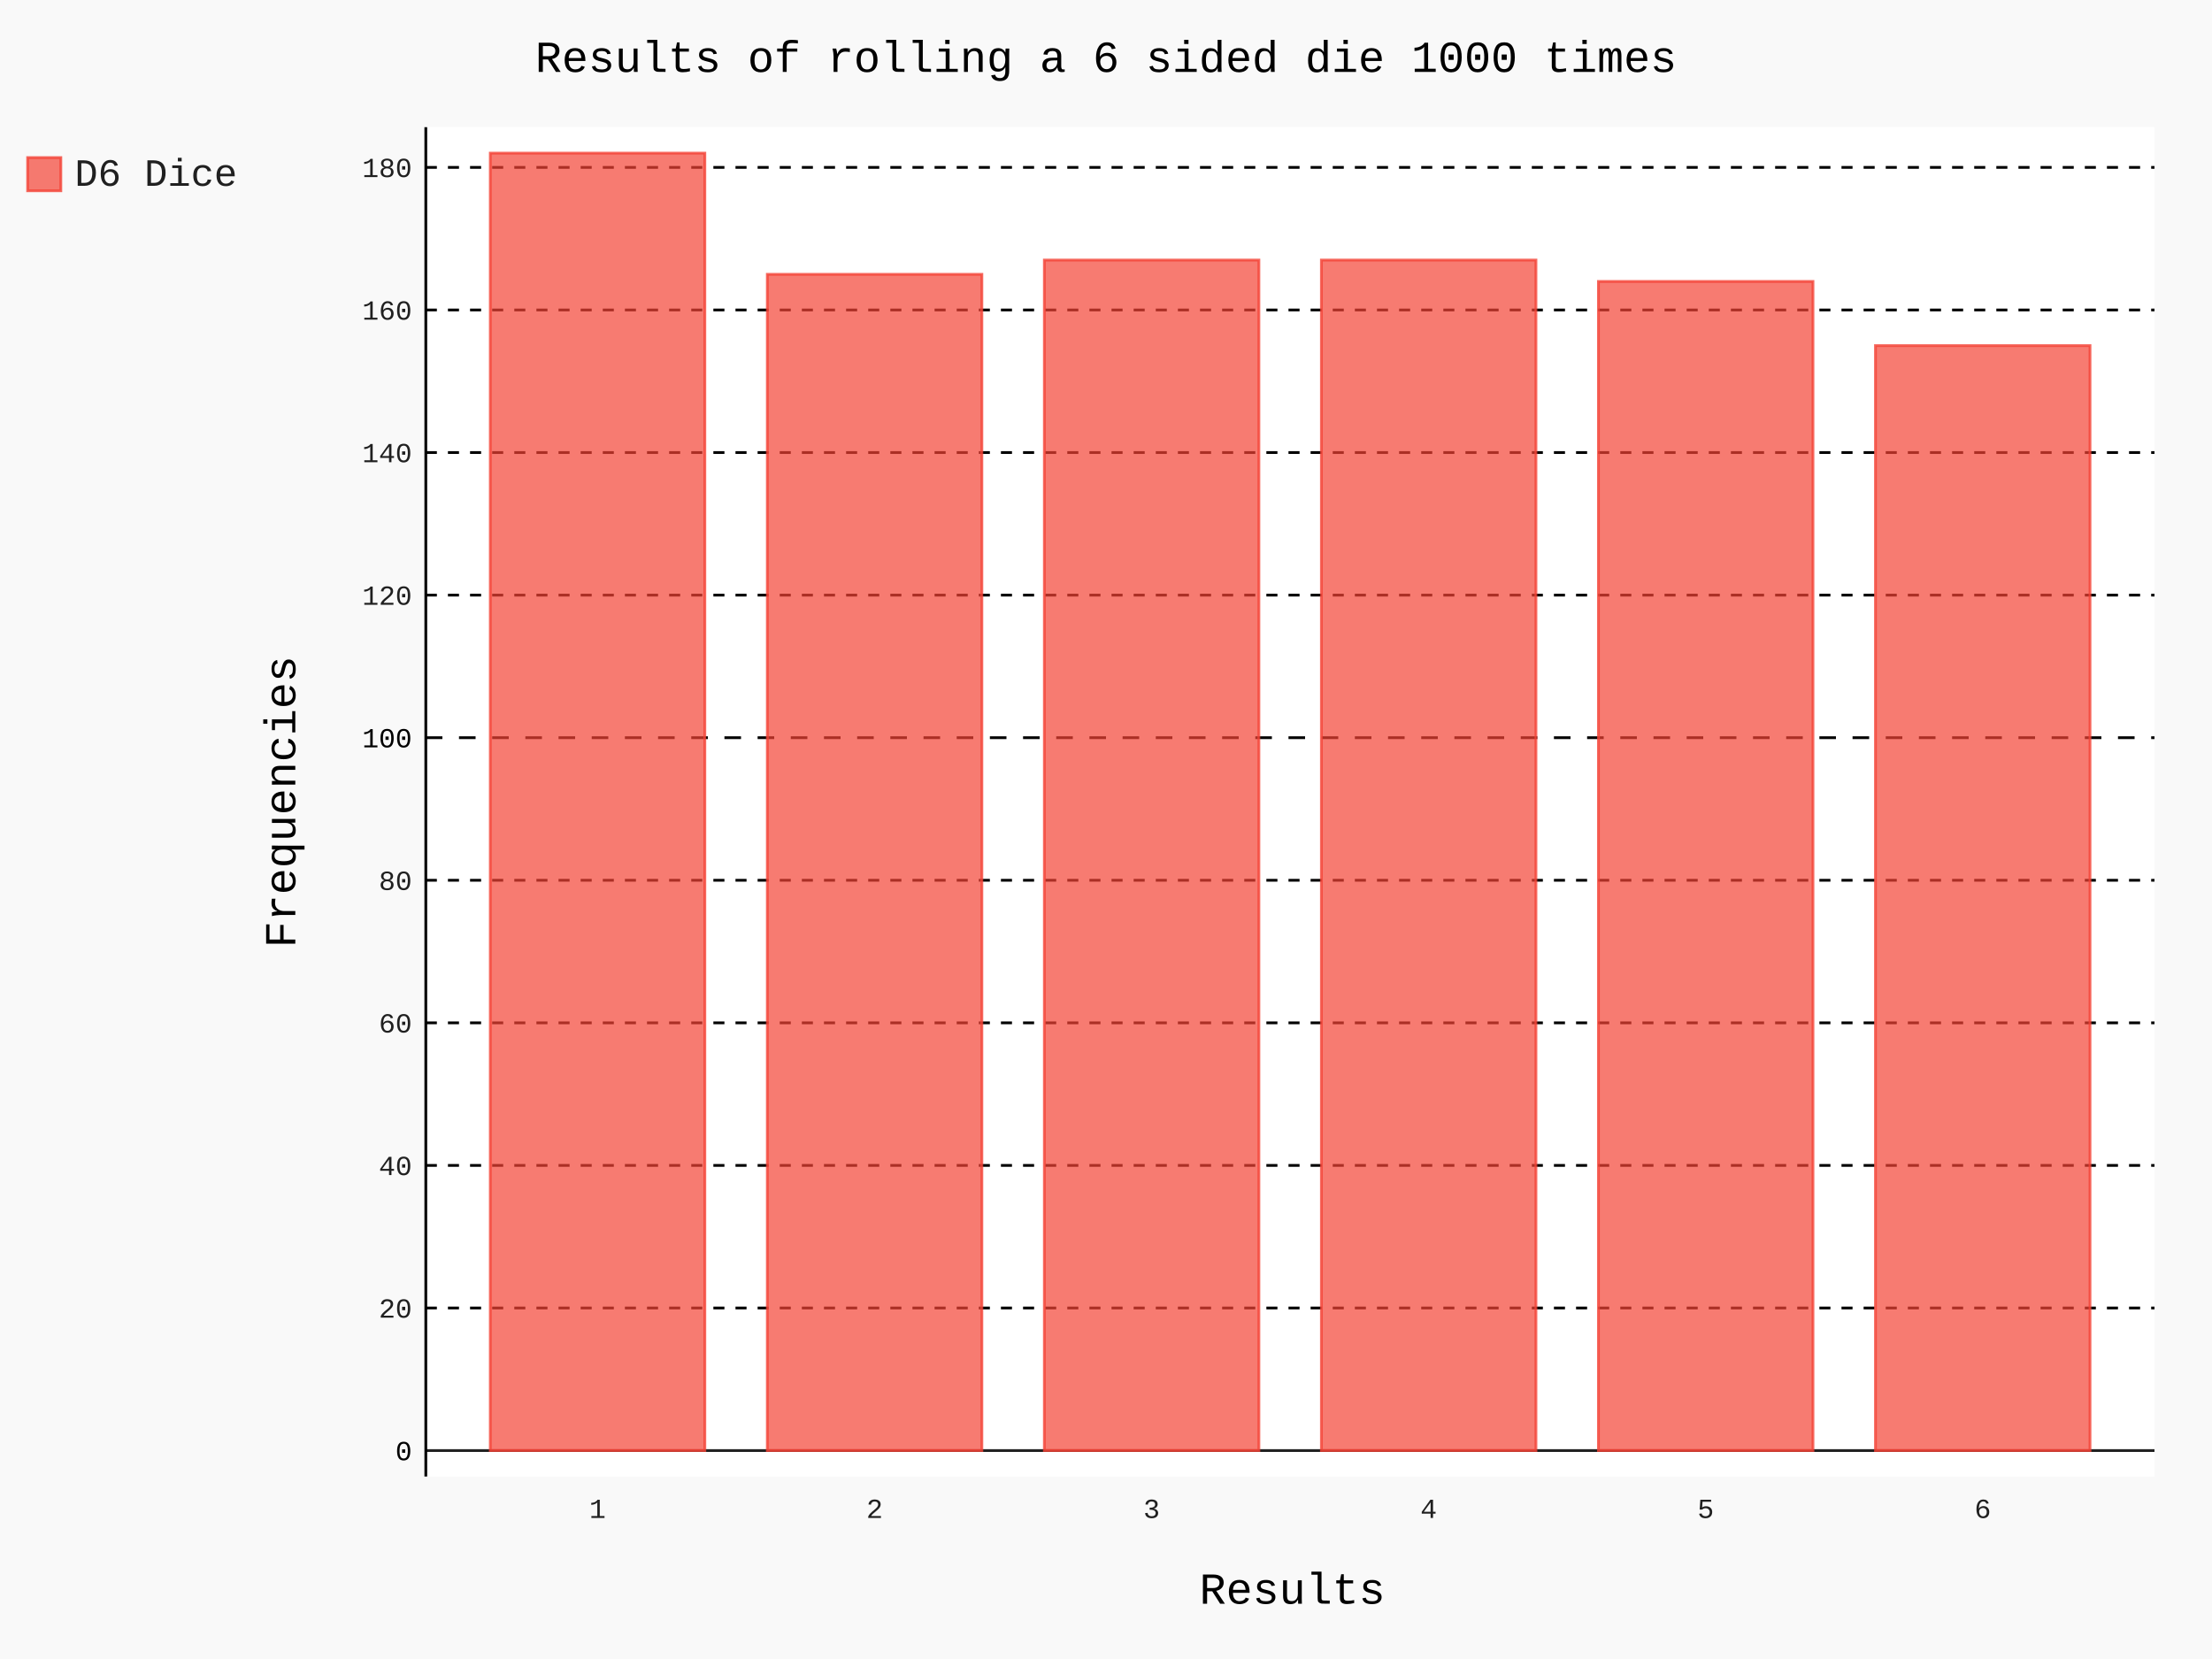
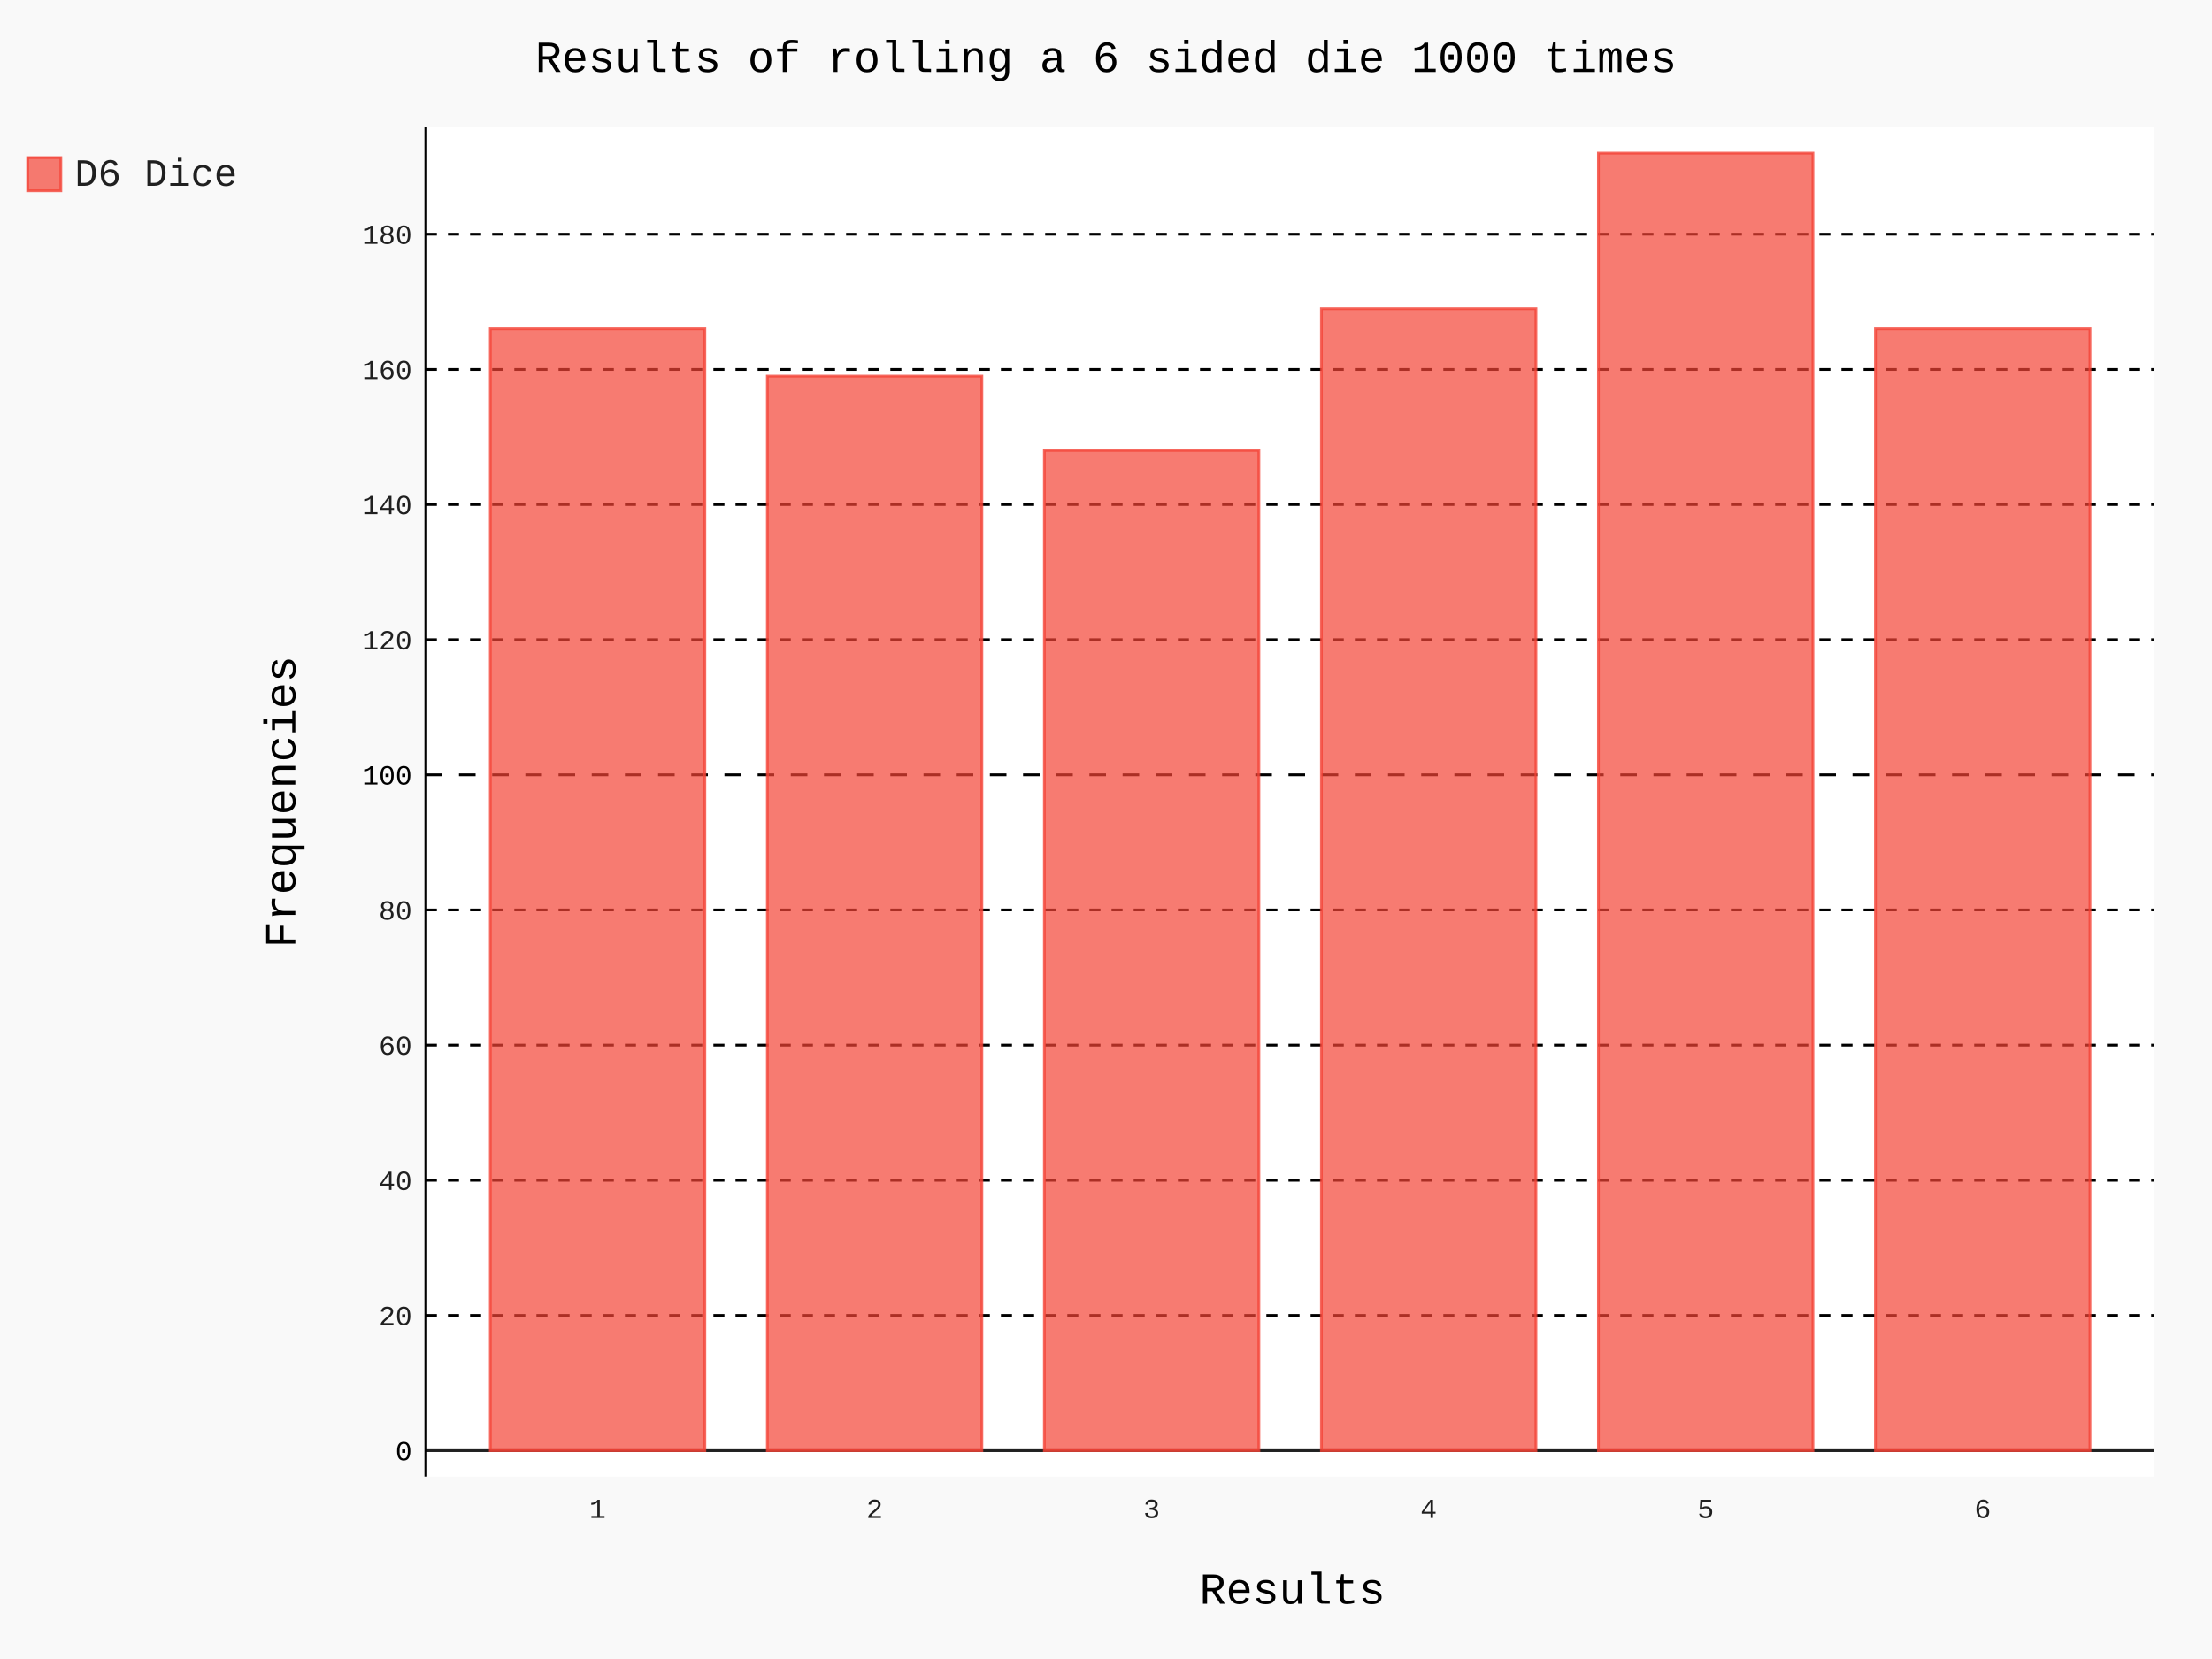
- <svg xmlns="http://www.w3.org/2000/svg" id="chart-ab9125c0-4e7a-4e0f-b252-31534f6ba307" class="pygal-chart" viewBox="0 0 800 600">
+ <svg xmlns="http://www.w3.org/2000/svg" id="chart-2cc9376f-a09e-40d9-8024-2670acc0d608" class="pygal-chart" viewBox="0 0 800 600">
  <defs>
-     <style type="text/css">#chart-ab9125c0-4e7a-4e0f-b252-31534f6ba307{-webkit-user-select:none;-webkit-font-smoothing:antialiased;font-family:Consolas,"Liberation Mono",Menlo,Courier,monospace}#chart-ab9125c0-4e7a-4e0f-b252-31534f6ba307 .title{font-family:Consolas,"Liberation Mono",Menlo,Courier,monospace;font-size:16px}#chart-ab9125c0-4e7a-4e0f-b252-31534f6ba307 .legends .legend text{font-family:Consolas,"Liberation Mono",Menlo,Courier,monospace;font-size:14px}#chart-ab9125c0-4e7a-4e0f-b252-31534f6ba307 .axis text{font-family:Consolas,"Liberation Mono",Menlo,Courier,monospace;font-size:10px}#chart-ab9125c0-4e7a-4e0f-b252-31534f6ba307 .axis text.major{font-family:Consolas,"Liberation Mono",Menlo,Courier,monospace;font-size:10px}#chart-ab9125c0-4e7a-4e0f-b252-31534f6ba307 .text-overlay text.value{font-family:Consolas,"Liberation Mono",Menlo,Courier,monospace;font-size:16px}#chart-ab9125c0-4e7a-4e0f-b252-31534f6ba307 .text-overlay text.label{font-family:Consolas,"Liberation Mono",Menlo,Courier,monospace;font-size:10px}#chart-ab9125c0-4e7a-4e0f-b252-31534f6ba307 .tooltip{font-family:Consolas,"Liberation Mono",Menlo,Courier,monospace;font-size:14px}#chart-ab9125c0-4e7a-4e0f-b252-31534f6ba307 text.no_data{font-family:Consolas,"Liberation Mono",Menlo,Courier,monospace;font-size:64px}
- #chart-ab9125c0-4e7a-4e0f-b252-31534f6ba307{background-color:rgba(249,249,249,1)}#chart-ab9125c0-4e7a-4e0f-b252-31534f6ba307 path,#chart-ab9125c0-4e7a-4e0f-b252-31534f6ba307 line,#chart-ab9125c0-4e7a-4e0f-b252-31534f6ba307 rect,#chart-ab9125c0-4e7a-4e0f-b252-31534f6ba307 circle{-webkit-transition:150ms;-moz-transition:150ms;transition:150ms}#chart-ab9125c0-4e7a-4e0f-b252-31534f6ba307 .graph &gt; .background{fill:rgba(249,249,249,1)}#chart-ab9125c0-4e7a-4e0f-b252-31534f6ba307 .plot &gt; .background{fill:rgba(255,255,255,1)}#chart-ab9125c0-4e7a-4e0f-b252-31534f6ba307 .graph{fill:rgba(0,0,0,.87)}#chart-ab9125c0-4e7a-4e0f-b252-31534f6ba307 text.no_data{fill:rgba(0,0,0,1)}#chart-ab9125c0-4e7a-4e0f-b252-31534f6ba307 .title{fill:rgba(0,0,0,1)}#chart-ab9125c0-4e7a-4e0f-b252-31534f6ba307 .legends .legend text{fill:rgba(0,0,0,.87)}#chart-ab9125c0-4e7a-4e0f-b252-31534f6ba307 .legends .legend:hover text{fill:rgba(0,0,0,1)}#chart-ab9125c0-4e7a-4e0f-b252-31534f6ba307 .axis .line{stroke:rgba(0,0,0,1)}#chart-ab9125c0-4e7a-4e0f-b252-31534f6ba307 .axis .guide.line{stroke:rgba(0,0,0,.54)}#chart-ab9125c0-4e7a-4e0f-b252-31534f6ba307 .axis .major.line{stroke:rgba(0,0,0,.87)}#chart-ab9125c0-4e7a-4e0f-b252-31534f6ba307 .axis text.major{fill:rgba(0,0,0,1)}#chart-ab9125c0-4e7a-4e0f-b252-31534f6ba307 .axis.y .guides:hover .guide.line,#chart-ab9125c0-4e7a-4e0f-b252-31534f6ba307 .line-graph .axis.x .guides:hover .guide.line,#chart-ab9125c0-4e7a-4e0f-b252-31534f6ba307 .stackedline-graph .axis.x .guides:hover .guide.line,#chart-ab9125c0-4e7a-4e0f-b252-31534f6ba307 .xy-graph .axis.x .guides:hover .guide.line{stroke:rgba(0,0,0,1)}#chart-ab9125c0-4e7a-4e0f-b252-31534f6ba307 .axis .guides:hover text{fill:rgba(0,0,0,1)}#chart-ab9125c0-4e7a-4e0f-b252-31534f6ba307 .reactive{fill-opacity:.7;stroke-opacity:.8;stroke-width:1}#chart-ab9125c0-4e7a-4e0f-b252-31534f6ba307 .ci{stroke:rgba(0,0,0,.87)}#chart-ab9125c0-4e7a-4e0f-b252-31534f6ba307 .reactive.active,#chart-ab9125c0-4e7a-4e0f-b252-31534f6ba307 .active .reactive{fill-opacity:.8;stroke-opacity:.9;stroke-width:4}#chart-ab9125c0-4e7a-4e0f-b252-31534f6ba307 .ci .reactive.active{stroke-width:1.5}#chart-ab9125c0-4e7a-4e0f-b252-31534f6ba307 .series text{fill:rgba(0,0,0,1)}#chart-ab9125c0-4e7a-4e0f-b252-31534f6ba307 .tooltip rect{fill:rgba(255,255,255,1);stroke:rgba(0,0,0,1);-webkit-transition:opacity 150ms;-moz-transition:opacity 150ms;transition:opacity 150ms}#chart-ab9125c0-4e7a-4e0f-b252-31534f6ba307 .tooltip .label{fill:rgba(0,0,0,.87)}#chart-ab9125c0-4e7a-4e0f-b252-31534f6ba307 .tooltip .label{fill:rgba(0,0,0,.87)}#chart-ab9125c0-4e7a-4e0f-b252-31534f6ba307 .tooltip .legend{font-size:.8em;fill:rgba(0,0,0,.54)}#chart-ab9125c0-4e7a-4e0f-b252-31534f6ba307 .tooltip .x_label{font-size:.6em;fill:rgba(0,0,0,1)}#chart-ab9125c0-4e7a-4e0f-b252-31534f6ba307 .tooltip .xlink{font-size:.5em;text-decoration:underline}#chart-ab9125c0-4e7a-4e0f-b252-31534f6ba307 .tooltip .value{font-size:1.5em}#chart-ab9125c0-4e7a-4e0f-b252-31534f6ba307 .bound{font-size:.5em}#chart-ab9125c0-4e7a-4e0f-b252-31534f6ba307 .max-value{font-size:.75em;fill:rgba(0,0,0,.54)}#chart-ab9125c0-4e7a-4e0f-b252-31534f6ba307 .map-element{fill:rgba(255,255,255,1);stroke:rgba(0,0,0,.54) !important}#chart-ab9125c0-4e7a-4e0f-b252-31534f6ba307 .map-element .reactive{fill-opacity:inherit;stroke-opacity:inherit}#chart-ab9125c0-4e7a-4e0f-b252-31534f6ba307 .color-0,#chart-ab9125c0-4e7a-4e0f-b252-31534f6ba307 .color-0 a:visited{stroke:#F44336;fill:#F44336}#chart-ab9125c0-4e7a-4e0f-b252-31534f6ba307 .text-overlay .color-0 text{fill:black}
- #chart-ab9125c0-4e7a-4e0f-b252-31534f6ba307 text.no_data{text-anchor:middle}#chart-ab9125c0-4e7a-4e0f-b252-31534f6ba307 .guide.line{fill:none}#chart-ab9125c0-4e7a-4e0f-b252-31534f6ba307 .centered{text-anchor:middle}#chart-ab9125c0-4e7a-4e0f-b252-31534f6ba307 .title{text-anchor:middle}#chart-ab9125c0-4e7a-4e0f-b252-31534f6ba307 .legends .legend text{fill-opacity:1}#chart-ab9125c0-4e7a-4e0f-b252-31534f6ba307 .axis.x text{text-anchor:middle}#chart-ab9125c0-4e7a-4e0f-b252-31534f6ba307 .axis.x:not(.web) text[transform]{text-anchor:start}#chart-ab9125c0-4e7a-4e0f-b252-31534f6ba307 .axis.x:not(.web) text[transform].backwards{text-anchor:end}#chart-ab9125c0-4e7a-4e0f-b252-31534f6ba307 .axis.y text{text-anchor:end}#chart-ab9125c0-4e7a-4e0f-b252-31534f6ba307 .axis.y text[transform].backwards{text-anchor:start}#chart-ab9125c0-4e7a-4e0f-b252-31534f6ba307 .axis.y2 text{text-anchor:start}#chart-ab9125c0-4e7a-4e0f-b252-31534f6ba307 .axis.y2 text[transform].backwards{text-anchor:end}#chart-ab9125c0-4e7a-4e0f-b252-31534f6ba307 .axis .guide.line{stroke-dasharray:4,4;stroke:black}#chart-ab9125c0-4e7a-4e0f-b252-31534f6ba307 .axis .major.guide.line{stroke-dasharray:6,6;stroke:black}#chart-ab9125c0-4e7a-4e0f-b252-31534f6ba307 .horizontal .axis.y .guide.line,#chart-ab9125c0-4e7a-4e0f-b252-31534f6ba307 .horizontal .axis.y2 .guide.line,#chart-ab9125c0-4e7a-4e0f-b252-31534f6ba307 .vertical .axis.x .guide.line{opacity:0}#chart-ab9125c0-4e7a-4e0f-b252-31534f6ba307 .horizontal .axis.always_show .guide.line,#chart-ab9125c0-4e7a-4e0f-b252-31534f6ba307 .vertical .axis.always_show .guide.line{opacity:1 !important}#chart-ab9125c0-4e7a-4e0f-b252-31534f6ba307 .axis.y .guides:hover .guide.line,#chart-ab9125c0-4e7a-4e0f-b252-31534f6ba307 .axis.y2 .guides:hover .guide.line,#chart-ab9125c0-4e7a-4e0f-b252-31534f6ba307 .axis.x .guides:hover .guide.line{opacity:1}#chart-ab9125c0-4e7a-4e0f-b252-31534f6ba307 .axis .guides:hover text{opacity:1}#chart-ab9125c0-4e7a-4e0f-b252-31534f6ba307 .nofill{fill:none}#chart-ab9125c0-4e7a-4e0f-b252-31534f6ba307 .subtle-fill{fill-opacity:.2}#chart-ab9125c0-4e7a-4e0f-b252-31534f6ba307 .dot{stroke-width:1px;fill-opacity:1;stroke-opacity:1}#chart-ab9125c0-4e7a-4e0f-b252-31534f6ba307 .dot.active{stroke-width:5px}#chart-ab9125c0-4e7a-4e0f-b252-31534f6ba307 .dot.negative{fill:transparent}#chart-ab9125c0-4e7a-4e0f-b252-31534f6ba307 text,#chart-ab9125c0-4e7a-4e0f-b252-31534f6ba307 tspan{stroke:none !important}#chart-ab9125c0-4e7a-4e0f-b252-31534f6ba307 .series text.active{opacity:1}#chart-ab9125c0-4e7a-4e0f-b252-31534f6ba307 .tooltip rect{fill-opacity:.95;stroke-width:.5}#chart-ab9125c0-4e7a-4e0f-b252-31534f6ba307 .tooltip text{fill-opacity:1}#chart-ab9125c0-4e7a-4e0f-b252-31534f6ba307 .showable{visibility:hidden}#chart-ab9125c0-4e7a-4e0f-b252-31534f6ba307 .showable.shown{visibility:visible}#chart-ab9125c0-4e7a-4e0f-b252-31534f6ba307 .gauge-background{fill:rgba(229,229,229,1);stroke:none}#chart-ab9125c0-4e7a-4e0f-b252-31534f6ba307 .bg-lines{stroke:rgba(249,249,249,1);stroke-width:2px}</style>
+     <style type="text/css">#chart-2cc9376f-a09e-40d9-8024-2670acc0d608{-webkit-user-select:none;-webkit-font-smoothing:antialiased;font-family:Consolas,"Liberation Mono",Menlo,Courier,monospace}#chart-2cc9376f-a09e-40d9-8024-2670acc0d608 .title{font-family:Consolas,"Liberation Mono",Menlo,Courier,monospace;font-size:16px}#chart-2cc9376f-a09e-40d9-8024-2670acc0d608 .legends .legend text{font-family:Consolas,"Liberation Mono",Menlo,Courier,monospace;font-size:14px}#chart-2cc9376f-a09e-40d9-8024-2670acc0d608 .axis text{font-family:Consolas,"Liberation Mono",Menlo,Courier,monospace;font-size:10px}#chart-2cc9376f-a09e-40d9-8024-2670acc0d608 .axis text.major{font-family:Consolas,"Liberation Mono",Menlo,Courier,monospace;font-size:10px}#chart-2cc9376f-a09e-40d9-8024-2670acc0d608 .text-overlay text.value{font-family:Consolas,"Liberation Mono",Menlo,Courier,monospace;font-size:16px}#chart-2cc9376f-a09e-40d9-8024-2670acc0d608 .text-overlay text.label{font-family:Consolas,"Liberation Mono",Menlo,Courier,monospace;font-size:10px}#chart-2cc9376f-a09e-40d9-8024-2670acc0d608 .tooltip{font-family:Consolas,"Liberation Mono",Menlo,Courier,monospace;font-size:14px}#chart-2cc9376f-a09e-40d9-8024-2670acc0d608 text.no_data{font-family:Consolas,"Liberation Mono",Menlo,Courier,monospace;font-size:64px}
+ #chart-2cc9376f-a09e-40d9-8024-2670acc0d608{background-color:rgba(249,249,249,1)}#chart-2cc9376f-a09e-40d9-8024-2670acc0d608 path,#chart-2cc9376f-a09e-40d9-8024-2670acc0d608 line,#chart-2cc9376f-a09e-40d9-8024-2670acc0d608 rect,#chart-2cc9376f-a09e-40d9-8024-2670acc0d608 circle{-webkit-transition:150ms;-moz-transition:150ms;transition:150ms}#chart-2cc9376f-a09e-40d9-8024-2670acc0d608 .graph &gt; .background{fill:rgba(249,249,249,1)}#chart-2cc9376f-a09e-40d9-8024-2670acc0d608 .plot &gt; .background{fill:rgba(255,255,255,1)}#chart-2cc9376f-a09e-40d9-8024-2670acc0d608 .graph{fill:rgba(0,0,0,.87)}#chart-2cc9376f-a09e-40d9-8024-2670acc0d608 text.no_data{fill:rgba(0,0,0,1)}#chart-2cc9376f-a09e-40d9-8024-2670acc0d608 .title{fill:rgba(0,0,0,1)}#chart-2cc9376f-a09e-40d9-8024-2670acc0d608 .legends .legend text{fill:rgba(0,0,0,.87)}#chart-2cc9376f-a09e-40d9-8024-2670acc0d608 .legends .legend:hover text{fill:rgba(0,0,0,1)}#chart-2cc9376f-a09e-40d9-8024-2670acc0d608 .axis .line{stroke:rgba(0,0,0,1)}#chart-2cc9376f-a09e-40d9-8024-2670acc0d608 .axis .guide.line{stroke:rgba(0,0,0,.54)}#chart-2cc9376f-a09e-40d9-8024-2670acc0d608 .axis .major.line{stroke:rgba(0,0,0,.87)}#chart-2cc9376f-a09e-40d9-8024-2670acc0d608 .axis text.major{fill:rgba(0,0,0,1)}#chart-2cc9376f-a09e-40d9-8024-2670acc0d608 .axis.y .guides:hover .guide.line,#chart-2cc9376f-a09e-40d9-8024-2670acc0d608 .line-graph .axis.x .guides:hover .guide.line,#chart-2cc9376f-a09e-40d9-8024-2670acc0d608 .stackedline-graph .axis.x .guides:hover .guide.line,#chart-2cc9376f-a09e-40d9-8024-2670acc0d608 .xy-graph .axis.x .guides:hover .guide.line{stroke:rgba(0,0,0,1)}#chart-2cc9376f-a09e-40d9-8024-2670acc0d608 .axis .guides:hover text{fill:rgba(0,0,0,1)}#chart-2cc9376f-a09e-40d9-8024-2670acc0d608 .reactive{fill-opacity:.7;stroke-opacity:.8;stroke-width:1}#chart-2cc9376f-a09e-40d9-8024-2670acc0d608 .ci{stroke:rgba(0,0,0,.87)}#chart-2cc9376f-a09e-40d9-8024-2670acc0d608 .reactive.active,#chart-2cc9376f-a09e-40d9-8024-2670acc0d608 .active .reactive{fill-opacity:.8;stroke-opacity:.9;stroke-width:4}#chart-2cc9376f-a09e-40d9-8024-2670acc0d608 .ci .reactive.active{stroke-width:1.5}#chart-2cc9376f-a09e-40d9-8024-2670acc0d608 .series text{fill:rgba(0,0,0,1)}#chart-2cc9376f-a09e-40d9-8024-2670acc0d608 .tooltip rect{fill:rgba(255,255,255,1);stroke:rgba(0,0,0,1);-webkit-transition:opacity 150ms;-moz-transition:opacity 150ms;transition:opacity 150ms}#chart-2cc9376f-a09e-40d9-8024-2670acc0d608 .tooltip .label{fill:rgba(0,0,0,.87)}#chart-2cc9376f-a09e-40d9-8024-2670acc0d608 .tooltip .label{fill:rgba(0,0,0,.87)}#chart-2cc9376f-a09e-40d9-8024-2670acc0d608 .tooltip .legend{font-size:.8em;fill:rgba(0,0,0,.54)}#chart-2cc9376f-a09e-40d9-8024-2670acc0d608 .tooltip .x_label{font-size:.6em;fill:rgba(0,0,0,1)}#chart-2cc9376f-a09e-40d9-8024-2670acc0d608 .tooltip .xlink{font-size:.5em;text-decoration:underline}#chart-2cc9376f-a09e-40d9-8024-2670acc0d608 .tooltip .value{font-size:1.5em}#chart-2cc9376f-a09e-40d9-8024-2670acc0d608 .bound{font-size:.5em}#chart-2cc9376f-a09e-40d9-8024-2670acc0d608 .max-value{font-size:.75em;fill:rgba(0,0,0,.54)}#chart-2cc9376f-a09e-40d9-8024-2670acc0d608 .map-element{fill:rgba(255,255,255,1);stroke:rgba(0,0,0,.54) !important}#chart-2cc9376f-a09e-40d9-8024-2670acc0d608 .map-element .reactive{fill-opacity:inherit;stroke-opacity:inherit}#chart-2cc9376f-a09e-40d9-8024-2670acc0d608 .color-0,#chart-2cc9376f-a09e-40d9-8024-2670acc0d608 .color-0 a:visited{stroke:#F44336;fill:#F44336}#chart-2cc9376f-a09e-40d9-8024-2670acc0d608 .text-overlay .color-0 text{fill:black}
+ #chart-2cc9376f-a09e-40d9-8024-2670acc0d608 text.no_data{text-anchor:middle}#chart-2cc9376f-a09e-40d9-8024-2670acc0d608 .guide.line{fill:none}#chart-2cc9376f-a09e-40d9-8024-2670acc0d608 .centered{text-anchor:middle}#chart-2cc9376f-a09e-40d9-8024-2670acc0d608 .title{text-anchor:middle}#chart-2cc9376f-a09e-40d9-8024-2670acc0d608 .legends .legend text{fill-opacity:1}#chart-2cc9376f-a09e-40d9-8024-2670acc0d608 .axis.x text{text-anchor:middle}#chart-2cc9376f-a09e-40d9-8024-2670acc0d608 .axis.x:not(.web) text[transform]{text-anchor:start}#chart-2cc9376f-a09e-40d9-8024-2670acc0d608 .axis.x:not(.web) text[transform].backwards{text-anchor:end}#chart-2cc9376f-a09e-40d9-8024-2670acc0d608 .axis.y text{text-anchor:end}#chart-2cc9376f-a09e-40d9-8024-2670acc0d608 .axis.y text[transform].backwards{text-anchor:start}#chart-2cc9376f-a09e-40d9-8024-2670acc0d608 .axis.y2 text{text-anchor:start}#chart-2cc9376f-a09e-40d9-8024-2670acc0d608 .axis.y2 text[transform].backwards{text-anchor:end}#chart-2cc9376f-a09e-40d9-8024-2670acc0d608 .axis .guide.line{stroke-dasharray:4,4;stroke:black}#chart-2cc9376f-a09e-40d9-8024-2670acc0d608 .axis .major.guide.line{stroke-dasharray:6,6;stroke:black}#chart-2cc9376f-a09e-40d9-8024-2670acc0d608 .horizontal .axis.y .guide.line,#chart-2cc9376f-a09e-40d9-8024-2670acc0d608 .horizontal .axis.y2 .guide.line,#chart-2cc9376f-a09e-40d9-8024-2670acc0d608 .vertical .axis.x .guide.line{opacity:0}#chart-2cc9376f-a09e-40d9-8024-2670acc0d608 .horizontal .axis.always_show .guide.line,#chart-2cc9376f-a09e-40d9-8024-2670acc0d608 .vertical .axis.always_show .guide.line{opacity:1 !important}#chart-2cc9376f-a09e-40d9-8024-2670acc0d608 .axis.y .guides:hover .guide.line,#chart-2cc9376f-a09e-40d9-8024-2670acc0d608 .axis.y2 .guides:hover .guide.line,#chart-2cc9376f-a09e-40d9-8024-2670acc0d608 .axis.x .guides:hover .guide.line{opacity:1}#chart-2cc9376f-a09e-40d9-8024-2670acc0d608 .axis .guides:hover text{opacity:1}#chart-2cc9376f-a09e-40d9-8024-2670acc0d608 .nofill{fill:none}#chart-2cc9376f-a09e-40d9-8024-2670acc0d608 .subtle-fill{fill-opacity:.2}#chart-2cc9376f-a09e-40d9-8024-2670acc0d608 .dot{stroke-width:1px;fill-opacity:1;stroke-opacity:1}#chart-2cc9376f-a09e-40d9-8024-2670acc0d608 .dot.active{stroke-width:5px}#chart-2cc9376f-a09e-40d9-8024-2670acc0d608 .dot.negative{fill:transparent}#chart-2cc9376f-a09e-40d9-8024-2670acc0d608 text,#chart-2cc9376f-a09e-40d9-8024-2670acc0d608 tspan{stroke:none !important}#chart-2cc9376f-a09e-40d9-8024-2670acc0d608 .series text.active{opacity:1}#chart-2cc9376f-a09e-40d9-8024-2670acc0d608 .tooltip rect{fill-opacity:.95;stroke-width:.5}#chart-2cc9376f-a09e-40d9-8024-2670acc0d608 .tooltip text{fill-opacity:1}#chart-2cc9376f-a09e-40d9-8024-2670acc0d608 .showable{visibility:hidden}#chart-2cc9376f-a09e-40d9-8024-2670acc0d608 .showable.shown{visibility:visible}#chart-2cc9376f-a09e-40d9-8024-2670acc0d608 .gauge-background{fill:rgba(229,229,229,1);stroke:none}#chart-2cc9376f-a09e-40d9-8024-2670acc0d608 .bg-lines{stroke:rgba(249,249,249,1);stroke-width:2px}</style>
  </defs>
  <g class="graph bar-graph vertical">
    <rect x="0" y="0" width="800" height="600" class="background" />
    <g transform="translate(154, 46)" class="plot">
      <rect x="0" y="0" width="625.2" height="488" class="background" />
      <g class="axis y always_show">
        <g class="guides">
          <path d="M0 478.615 h625.2" class="axis major line" />
          <text x="-5" y="482.115" class="major">0</text>
        </g>
        <g class="guides">
-           <path d="M0 427.052 h625.2" class="guide line" />
-           <text x="-5" y="430.552" class="">20</text>
+           <path d="M0 429.737 h625.2" class="guide line" />
+           <text x="-5" y="433.237" class="">20</text>
        </g>
        <g class="guides">
-           <path d="M0 375.488 h625.2" class="guide line" />
-           <text x="-5" y="378.988" class="">40</text>
+           <path d="M0 380.859 h625.2" class="guide line" />
+           <text x="-5" y="384.359" class="">40</text>
        </g>
        <g class="guides">
-           <path d="M0 323.924 h625.2" class="guide line" />
-           <text x="-5" y="327.424" class="">60</text>
+           <path d="M0 331.981 h625.2" class="guide line" />
+           <text x="-5" y="335.481" class="">60</text>
        </g>
        <g class="guides">
-           <path d="M0 272.36 h625.2" class="guide line" />
-           <text x="-5" y="275.86" class="">80</text>
+           <path d="M0 283.103 h625.2" class="guide line" />
+           <text x="-5" y="286.603" class="">80</text>
        </g>
        <g class="guides">
-           <path d="M0 220.796 h625.2" class="major guide line" />
-           <text x="-5" y="224.296" class="major">100</text>
+           <path d="M0 234.224 h625.2" class="major guide line" />
+           <text x="-5" y="237.724" class="major">100</text>
        </g>
        <g class="guides">
-           <path d="M0 169.232 h625.2" class="guide line" />
-           <text x="-5" y="172.732" class="">120</text>
+           <path d="M0 185.346 h625.2" class="guide line" />
+           <text x="-5" y="188.846" class="">120</text>
        </g>
        <g class="guides">
-           <path d="M0 117.669 h625.2" class="guide line" />
-           <text x="-5" y="121.169" class="">140</text>
+           <path d="M0 136.468 h625.2" class="guide line" />
+           <text x="-5" y="139.968" class="">140</text>
        </g>
        <g class="guides">
-           <path d="M0 66.105 h625.2" class="guide line" />
-           <text x="-5" y="69.605" class="">160</text>
+           <path d="M0 87.59 h625.2" class="guide line" />
+           <text x="-5" y="91.09" class="">160</text>
        </g>
        <g class="guides">
-           <path d="M0 14.541 h625.2" class="guide line" />
-           <text x="-5" y="18.041" class="">180</text>
+           <path d="M0 38.712 h625.2" class="guide line" />
+           <text x="-5" y="42.212" class="">180</text>
        </g>
      </g>
      <g class="axis x">
        <path d="M0 0 v488" class="line" />
        <g class="guides">
          <path d="M62.119 0 v488" class="guide line" />
          <text x="62.119" y="503.0" class="">1</text>
        </g>
        <g class="guides">
          <path d="M162.312 0 v488" class="guide line" />
          <text x="162.312" y="503.0" class="">2</text>
        </g>
        <g class="guides">
          <path d="M262.504 0 v488" class="guide line" />
          <text x="262.504" y="503.0" class="">3</text>
        </g>
        <g class="guides">
          <path d="M362.696 0 v488" class="guide line" />
          <text x="362.696" y="503.0" class="">4</text>
        </g>
        <g class="guides">
          <path d="M462.888 0 v488" class="guide line" />
          <text x="462.888" y="503.0" class="">5</text>
        </g>
        <g class="guides">
          <path d="M563.081 0 v488" class="guide line" />
          <text x="563.081" y="503.0" class="">6</text>
        </g>
      </g>
      <g class="series serie-0 color-0">
        <g class="bars">
          <g class="bar">
-             <rect x="23.325" y="9.385" rx="0" ry="0" width="77.589" height="469.231" class="rect reactive tooltip-trigger" />
+             <rect x="23.325" y="72.926" rx="0" ry="0" width="77.589" height="405.689" class="rect reactive tooltip-trigger" />
          </g>
          <g class="bar">
-             <rect x="123.517" y="53.214" rx="0" ry="0" width="77.589" height="425.402" class="rect reactive tooltip-trigger" />
+             <rect x="123.517" y="90.034" rx="0" ry="0" width="77.589" height="388.582" class="rect reactive tooltip-trigger" />
          </g>
          <g class="bar">
-             <rect x="223.709" y="48.057" rx="0" ry="0" width="77.589" height="430.558" class="rect reactive tooltip-trigger" />
+             <rect x="223.709" y="116.917" rx="0" ry="0" width="77.589" height="361.699" class="rect reactive tooltip-trigger" />
          </g>
          <g class="bar">
-             <rect x="323.902" y="48.057" rx="0" ry="0" width="77.589" height="430.558" class="rect reactive tooltip-trigger" />
+             <rect x="323.902" y="65.595" rx="0" ry="0" width="77.589" height="413.021" class="rect reactive tooltip-trigger" />
          </g>
          <g class="bar">
-             <rect x="424.094" y="55.792" rx="0" ry="0" width="77.589" height="422.823" class="rect reactive tooltip-trigger" />
+             <rect x="424.094" y="9.385" rx="0" ry="0" width="77.589" height="469.231" class="rect reactive tooltip-trigger" />
          </g>
          <g class="bar">
-             <rect x="524.286" y="78.996" rx="0" ry="0" width="77.589" height="399.62" class="rect reactive tooltip-trigger" />
+             <rect x="524.286" y="72.926" rx="0" ry="0" width="77.589" height="405.689" class="rect reactive tooltip-trigger" />
          </g>
        </g>
      </g>
    </g>
    <g class="titles">
      <text x="400.0" y="26" class="title plot_title">Results of rolling a 6 sided die 1000 times</text>
      <text x="467.4" y="580" class="title">Results</text>
      <text x="80.8" y="316.0" class="title" transform="rotate(-90 80.8 290)">Frequencies</text>
    </g>
    <g transform="translate(154, 46)" class="plot overlay">
      <g class="series serie-0 color-0" />
    </g>
    <g transform="translate(154, 46)" class="plot text-overlay">
      <g class="series serie-0 color-0" />
    </g>
    <g transform="translate(154, 46)" class="plot tooltip-overlay">
      <g transform="translate(0 0)" style="opacity: 0" class="tooltip">
        <rect rx="0" ry="0" width="0" height="0" class="tooltip-box" />
        <g class="text" />
      </g>
    </g>
    <g transform="translate(10, 56)" class="legends">
      <g id="activate-serie-0" class="legend reactive activate-serie">
        <rect x="0.0" y="1.0" width="12" height="12" class="color-0 reactive" />
        <text x="17.0" y="11.2">D6 Dice</text>
      </g>
    </g>
    <g transform="translate(790, 56)" class="legends" />
  </g>
</svg>
